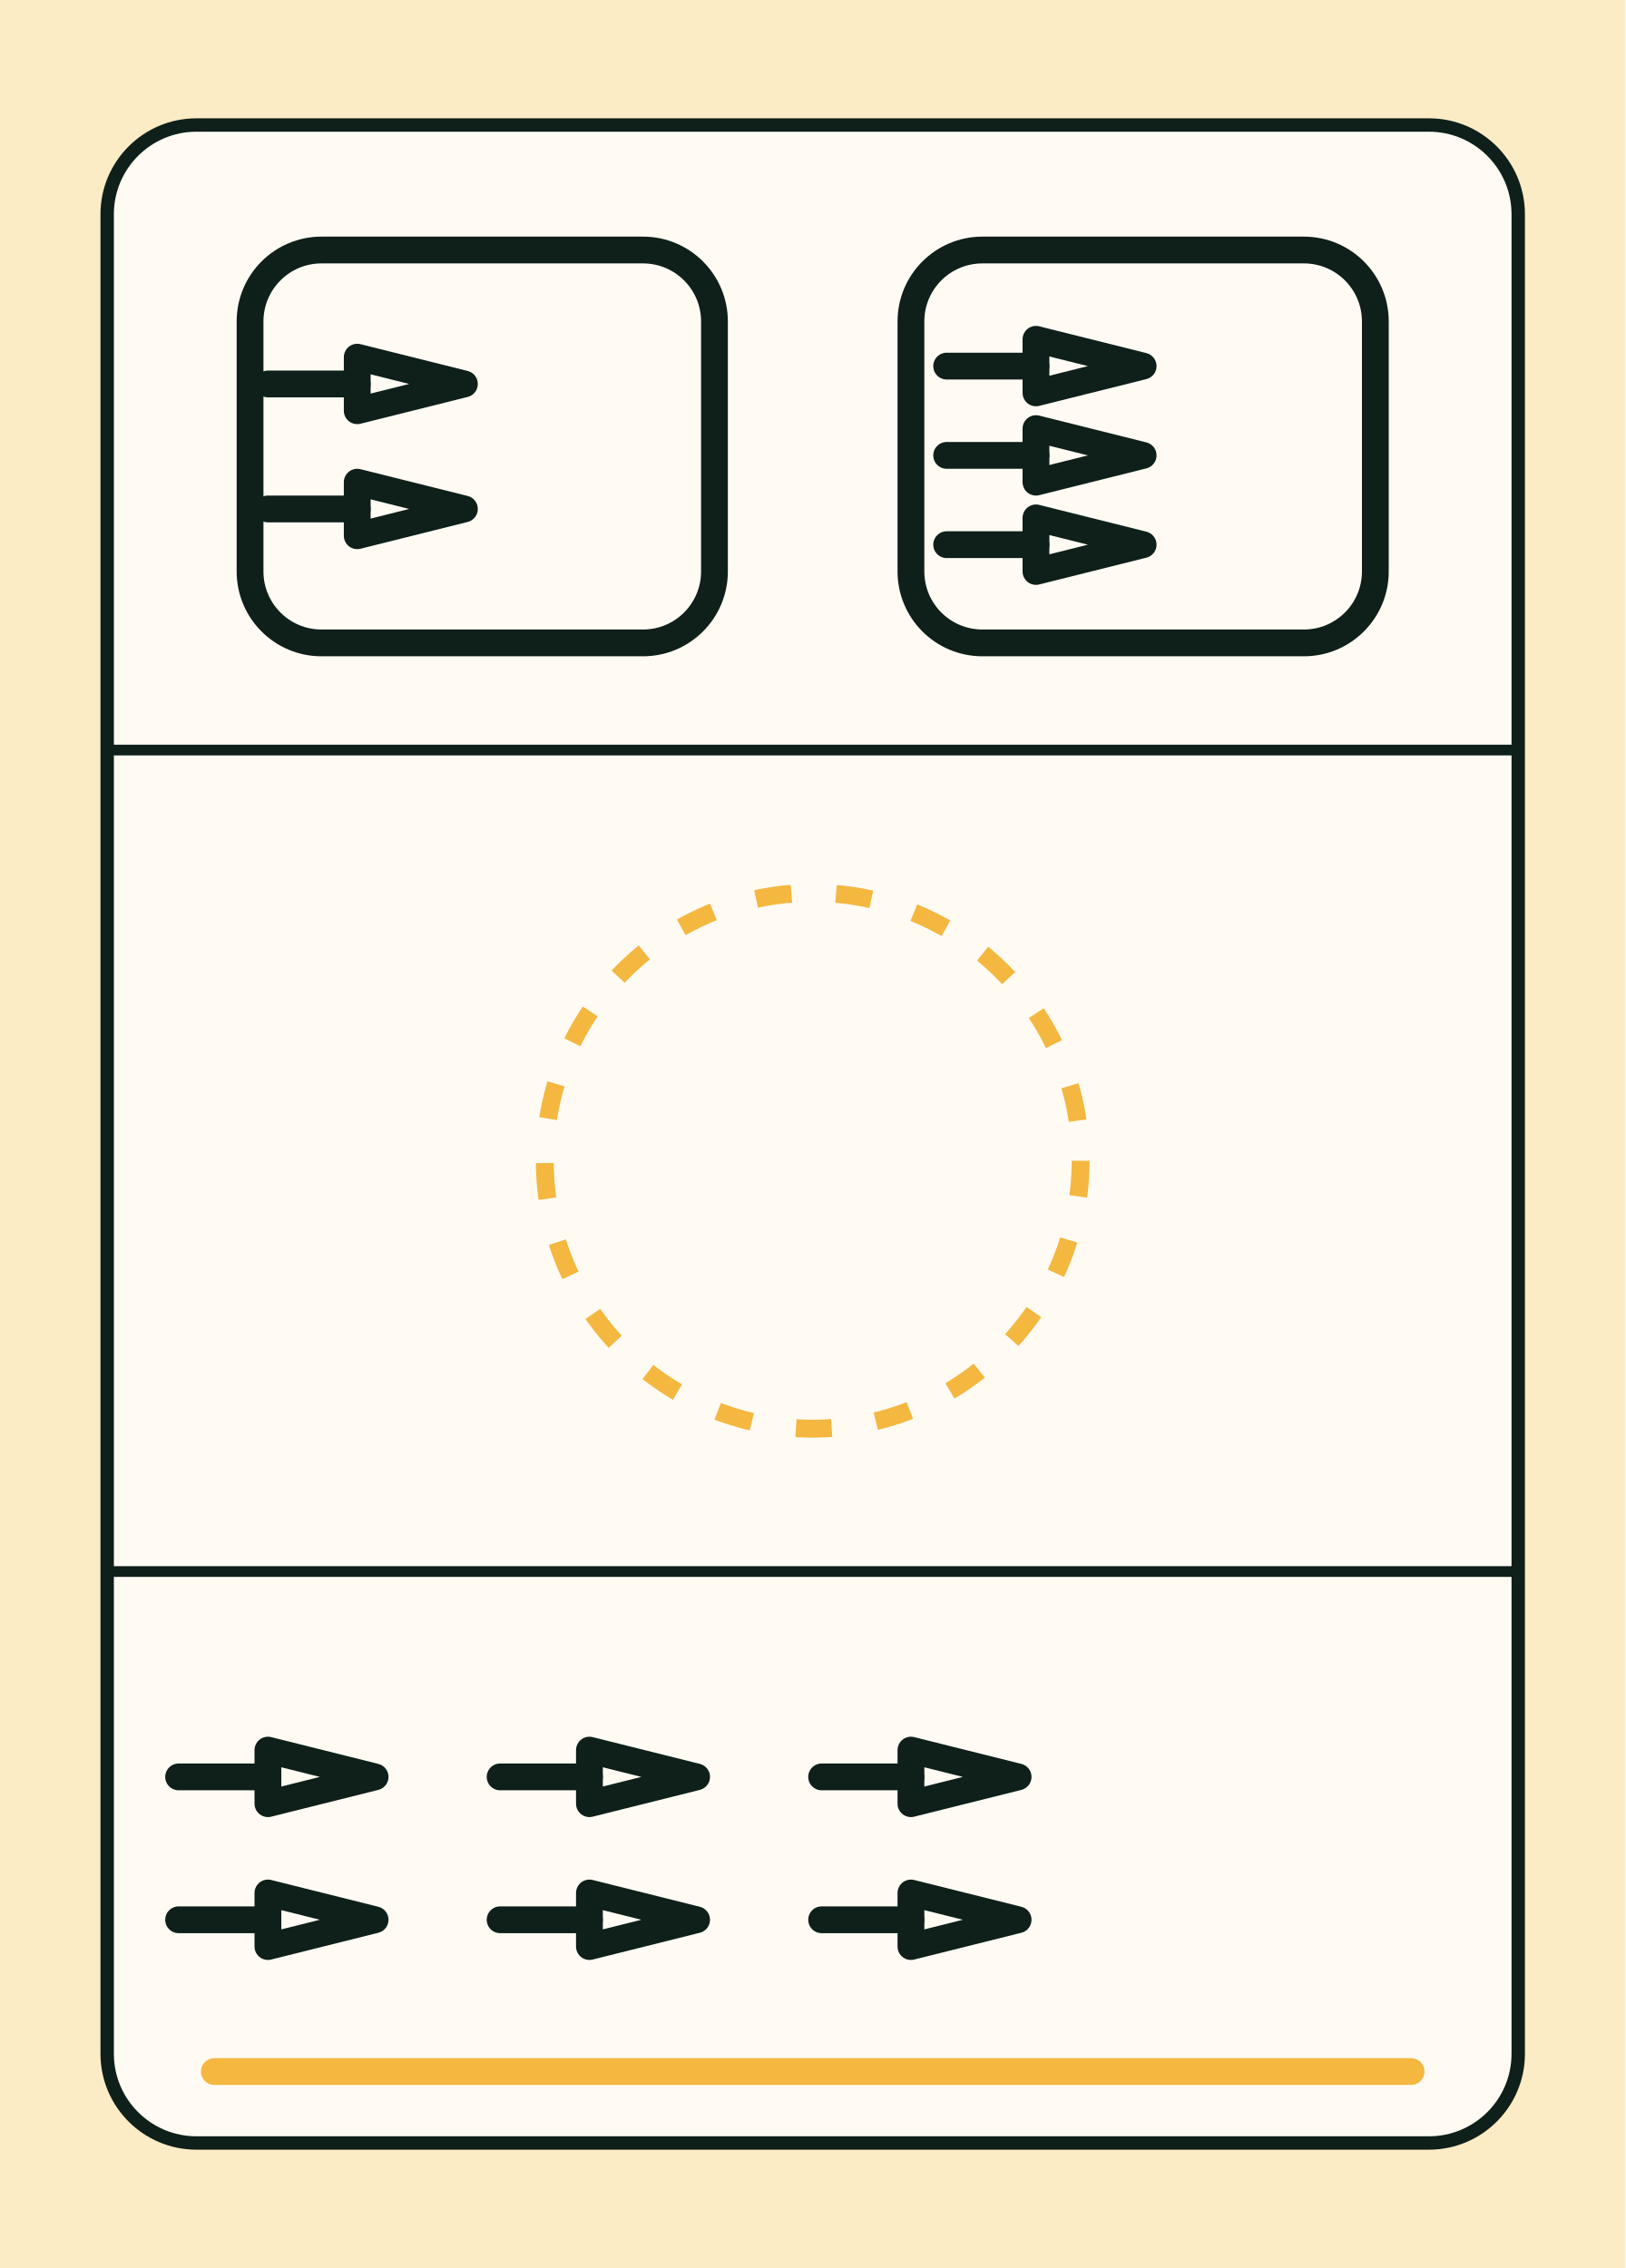
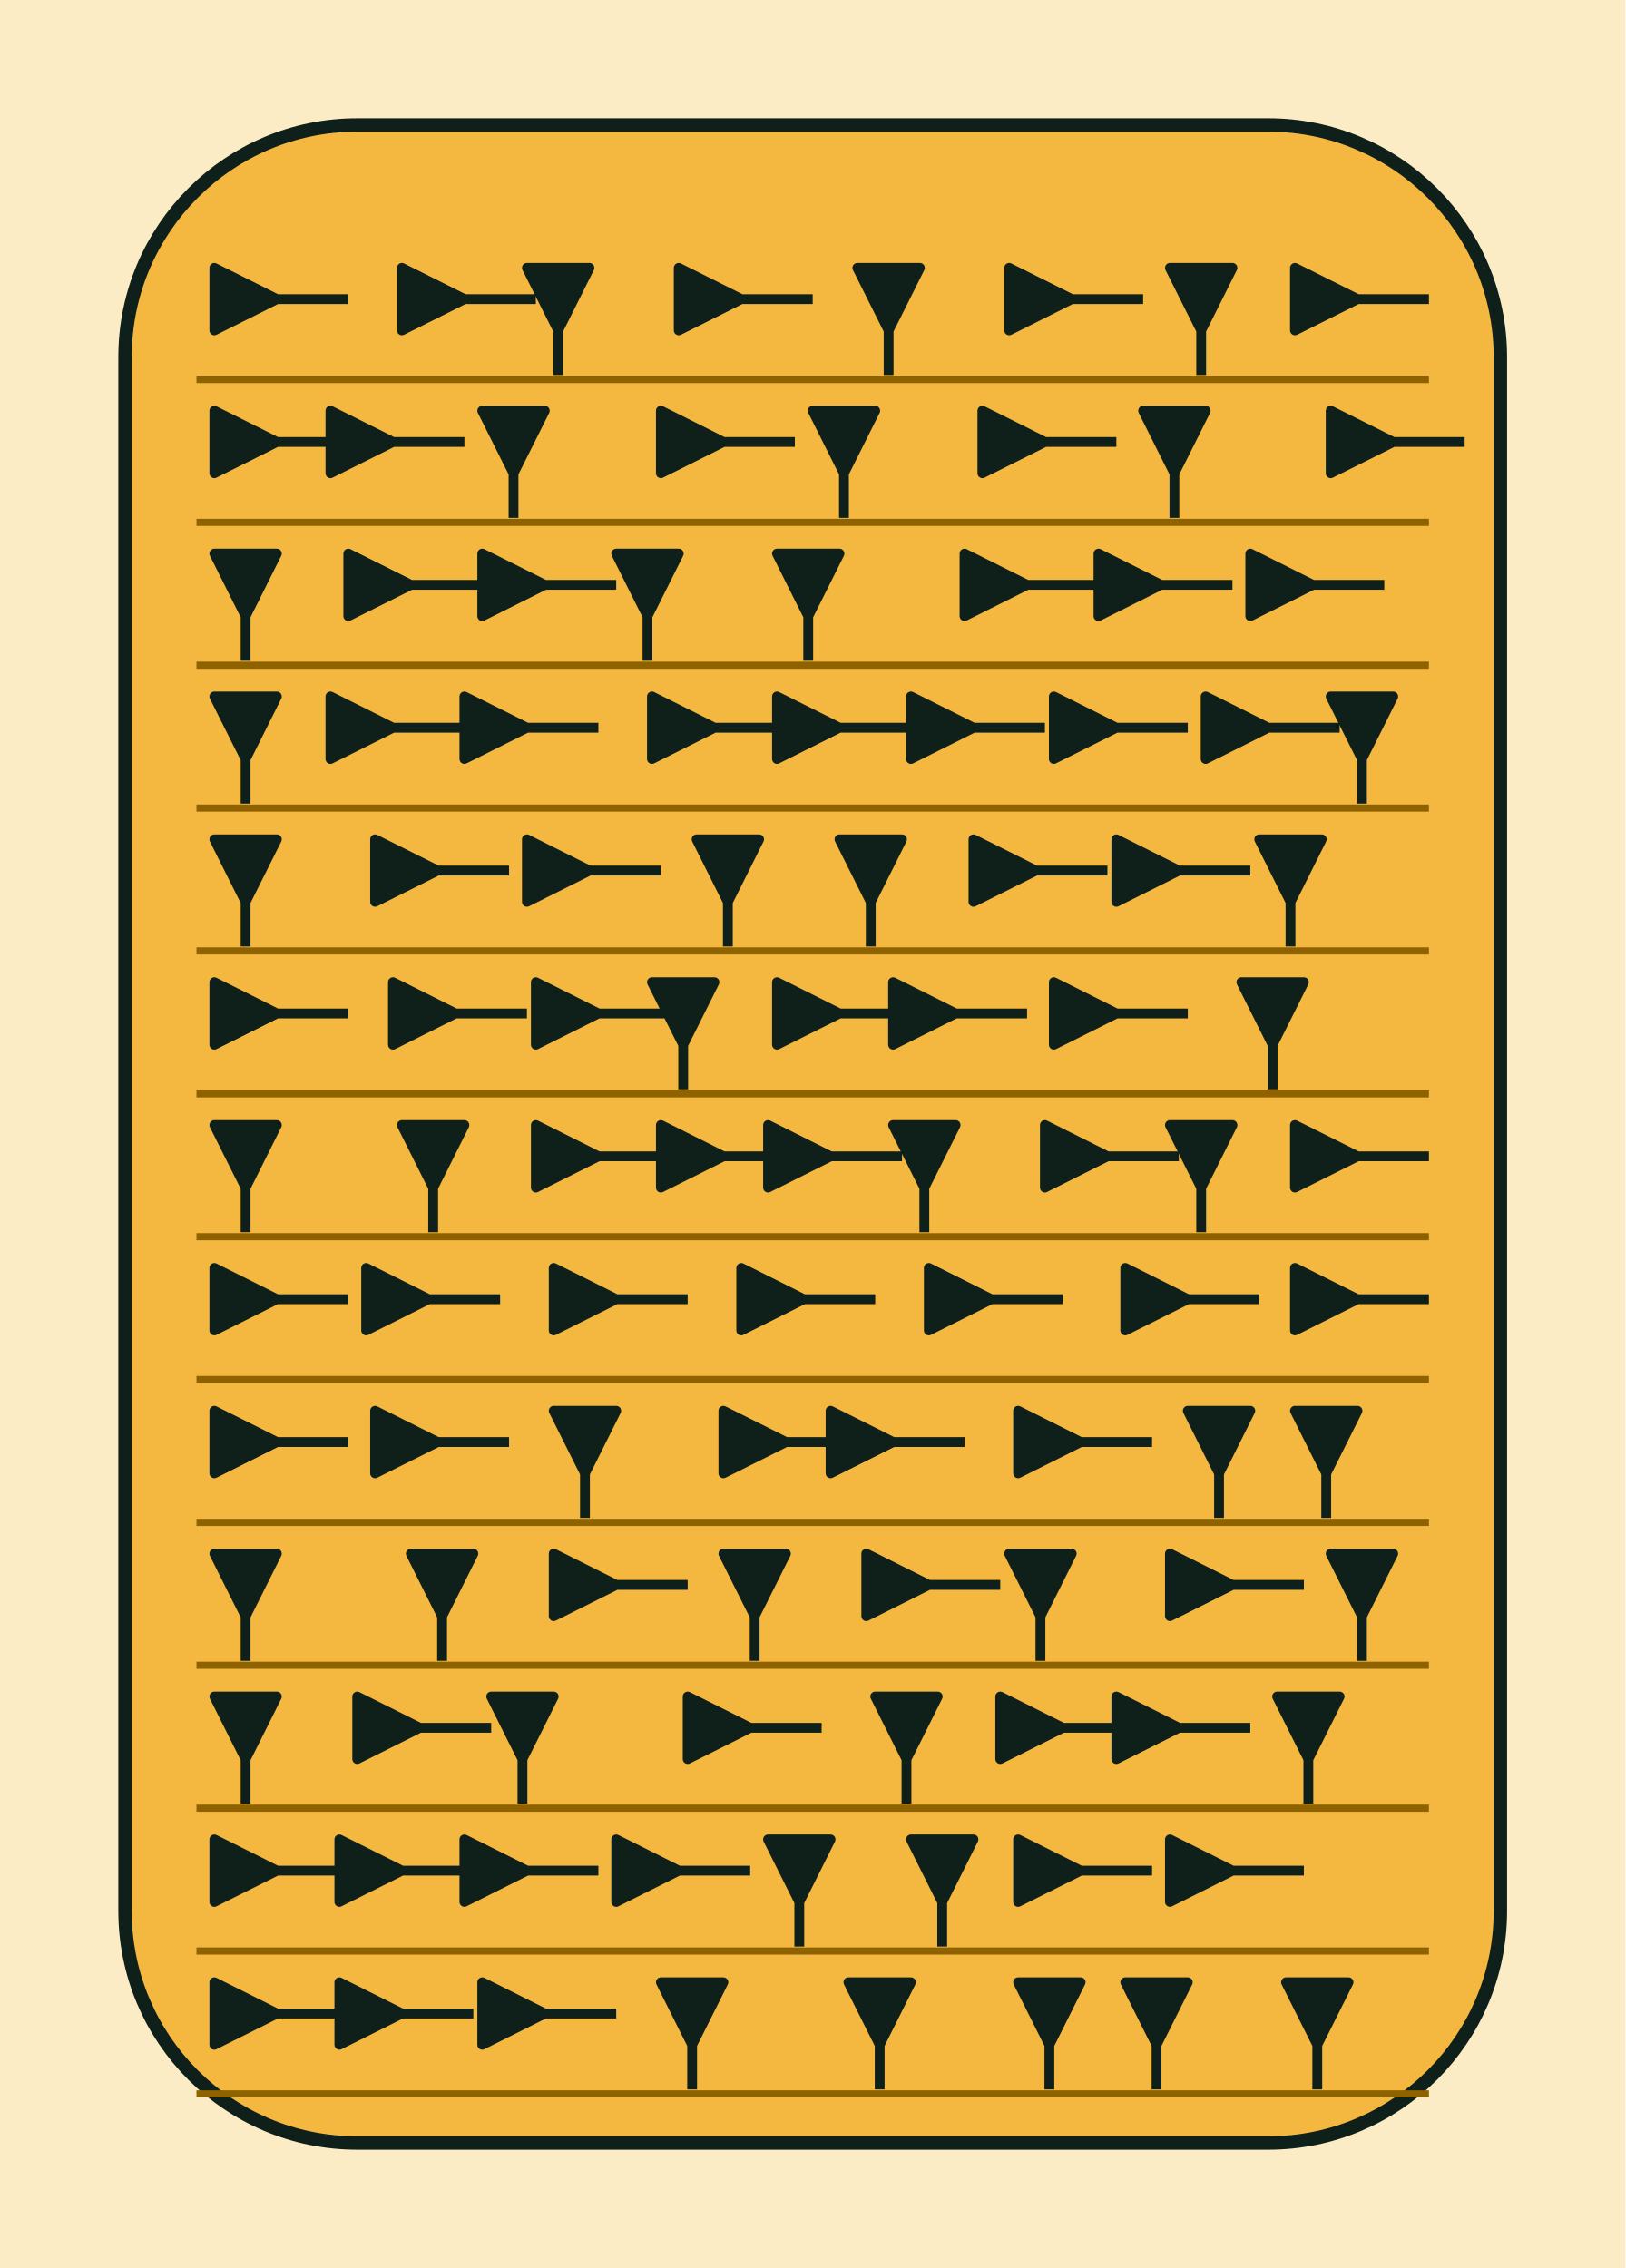
<svg xmlns="http://www.w3.org/2000/svg" viewBox="0 0 182 254" preserveAspectRatio="xMidYMid slice">
  <rect width="182" height="254" fill="#fcecc6" />
-   <rect x="12" y="14" width="158" height="226" rx="10" fill="#fffbf3" stroke="#0f1f19" stroke-width="1.5" />
-   <path d="M12 84H170M12 176H170" stroke="#0f1f19" stroke-width="1.2" />
-   <g fill="none" stroke="#0f1f19" stroke-width="3" stroke-linecap="round" stroke-linejoin="round">
-     <rect x="28" y="28" width="52" height="44" rx="8" />
-     <path d="M40 40L52 43L40 46Z" />
-     <path d="M40 43H30" />
-     <path d="M40 54L52 57L40 60Z" />
-     <path d="M40 57H30" />
+   <rect x="14" y="14" width="154" height="226" rx="26" fill="#f4b740" stroke="#0f1f19" stroke-width="1.5" />
+   <g fill="#0f1f19" stroke="#0f1f19" stroke-width="1.1" stroke-linejoin="round">
+     <path d="M24 30l7 3.5-7 3.5zM31 33.5h8" />
+     <path d="M45 30l7 3.5-7 3.5zM52 33.5h8" />
+     <path d="M59 30l3.5 7 3.5-7zM62.5 37v5" />
+     <path d="M76 30l7 3.5-7 3.5zM83 33.5h8" />
+     <path d="M96 30l3.5 7 3.5-7zM99.5 37v5" />
+     <path d="M113 30l7 3.5-7 3.5zM120 33.5h8" />
+     <path d="M131 30l3.5 7 3.5-7zM134.5 37v5" />
+     <path d="M145 30l7 3.5-7 3.5zM152 33.5h8" />
+     <path d="M22 42.5H160" stroke="#8f6200" stroke-width=".8" fill="none" />
+     <path d="M24 46l7 3.5-7 3.5zM31 49.5h8" />
+     <path d="M37 46l7 3.5-7 3.5zM44 49.5h8" />
+     <path d="M54 46l3.5 7 3.5-7zM57.5 53v5" />
+     <path d="M74 46l7 3.5-7 3.5zM81 49.5h8" />
+     <path d="M91 46l3.5 7 3.5-7zM94.5 53v5" />
+     <path d="M110 46l7 3.5-7 3.5zM117 49.5h8" />
+     <path d="M128 46l3.5 7 3.5-7zM131.5 53v5" />
+     <path d="M149 46l7 3.5-7 3.5zM156 49.5h8" />
+     <path d="M22 58.5H160" stroke="#8f6200" stroke-width=".8" fill="none" />
+     <path d="M24 62l3.5 7 3.5-7zM27.5 69v5" />
+     <path d="M39 62l7 3.5-7 3.5zM46 65.5h8" />
+     <path d="M54 62l7 3.5-7 3.5zM61 65.5h8" />
+     <path d="M69 62l3.5 7 3.5-7zM72.5 69v5" />
+     <path d="M87 62l3.5 7 3.5-7zM90.5 69v5" />
+     <path d="M108 62l7 3.5-7 3.5zM115 65.5h8" />
+     <path d="M123 62l7 3.5-7 3.5zM130 65.5h8" />
+     <path d="M140 62l7 3.5-7 3.5zM147 65.5h8" />
+     <path d="M22 74.5H160" stroke="#8f6200" stroke-width=".8" fill="none" />
+     <path d="M24 78l3.5 7 3.5-7zM27.5 85v5" />
+     <path d="M37 78l7 3.5-7 3.5zM44 81.5h8" />
+     <path d="M52 78l7 3.5-7 3.5zM59 81.5h8" />
+     <path d="M73 78l7 3.5-7 3.5zM80 81.5h8" />
+     <path d="M87 78l7 3.5-7 3.5zM94 81.5h8" />
+     <path d="M102 78l7 3.5-7 3.5zM109 81.5h8" />
+     <path d="M118 78l7 3.5-7 3.5zM125 81.5h8" />
+     <path d="M135 78l7 3.5-7 3.5zM142 81.5h8" />
+     <path d="M149 78l3.5 7 3.5-7zM152.5 85v5" />
+     <path d="M22 90.5H160" stroke="#8f6200" stroke-width=".8" fill="none" />
+     <path d="M24 94l3.5 7 3.5-7zM27.5 101v5" />
+     <path d="M42 94l7 3.5-7 3.5zM49 97.5h8" />
+     <path d="M59 94l7 3.5-7 3.5zM66 97.5h8" />
+     <path d="M78 94l3.5 7 3.5-7zM81.5 101v5" />
+     <path d="M94 94l3.5 7 3.5-7zM97.5 101v5" />
+     <path d="M109 94l7 3.5-7 3.5zM116 97.5h8" />
+     <path d="M125 94l7 3.5-7 3.5zM132 97.5h8" />
+     <path d="M141 94l3.5 7 3.5-7zM144.5 101v5" />
+     <path d="M22 106.5H160" stroke="#8f6200" stroke-width=".8" fill="none" />
+     <path d="M24 110l7 3.5-7 3.5zM31 113.5h8" />
+     <path d="M44 110l7 3.5-7 3.5zM51 113.5h8" />
+     <path d="M60 110l7 3.5-7 3.5zM67 113.5h8" />
+     <path d="M73 110l3.5 7 3.5-7zM76.5 117v5" />
+     <path d="M87 110l7 3.5-7 3.5zM94 113.5h8" />
+     <path d="M100 110l7 3.5-7 3.5zM107 113.5h8" />
+     <path d="M118 110l7 3.5-7 3.5zM125 113.5h8" />
+     <path d="M139 110l3.5 7 3.5-7zM142.5 117v5" />
+     <path d="M22 122.5H160" stroke="#8f6200" stroke-width=".8" fill="none" />
+     <path d="M24 126l3.5 7 3.5-7zM27.5 133v5" />
+     <path d="M45 126l3.5 7 3.5-7zM48.5 133v5" />
+     <path d="M60 126l7 3.5-7 3.5zM67 129.5h8" />
+     <path d="M74 126l7 3.5-7 3.5zM81 129.5h8" />
+     <path d="M86 126l7 3.5-7 3.5zM93 129.5h8" />
+     <path d="M100 126l3.5 7 3.5-7zM103.5 133v5" />
+     <path d="M117 126l7 3.5-7 3.5zM124 129.5h8" />
+     <path d="M131 126l3.5 7 3.5-7zM134.5 133v5" />
+     <path d="M145 126l7 3.5-7 3.5zM152 129.5h8" />
+     <path d="M22 138.5H160" stroke="#8f6200" stroke-width=".8" fill="none" />
+     <path d="M24 142l7 3.5-7 3.5zM31 145.5h8" />
+     <path d="M41 142l7 3.5-7 3.5zM48 145.5h8" />
+     <path d="M62 142l7 3.5-7 3.5zM69 145.5h8" />
+     <path d="M83 142l7 3.5-7 3.5zM90 145.5h8" />
+     <path d="M104 142l7 3.5-7 3.5zM111 145.5h8" />
+     <path d="M126 142l7 3.5-7 3.5zM133 145.5h8" />
+     <path d="M145 142l7 3.5-7 3.5zM152 145.5h8" />
+     <path d="M22 154.5H160" stroke="#8f6200" stroke-width=".8" fill="none" />
+     <path d="M24 158l7 3.5-7 3.5zM31 161.5h8" />
+     <path d="M42 158l7 3.5-7 3.5zM49 161.5h8" />
+     <path d="M62 158l3.5 7 3.5-7zM65.5 165v5" />
+     <path d="M81 158l7 3.5-7 3.5zM88 161.5h8" />
+     <path d="M93 158l7 3.5-7 3.5zM100 161.5h8" />
+     <path d="M114 158l7 3.5-7 3.5zM121 161.5h8" />
+     <path d="M133 158l3.5 7 3.5-7zM136.5 165v5" />
+     <path d="M145 158l3.5 7 3.5-7zM148.5 165v5" />
+     <path d="M22 170.5H160" stroke="#8f6200" stroke-width=".8" fill="none" />
+     <path d="M24 174l3.5 7 3.5-7zM27.5 181v5" />
+     <path d="M46 174l3.5 7 3.5-7zM49.5 181v5" />
+     <path d="M62 174l7 3.5-7 3.5zM69 177.5h8" />
+     <path d="M81 174l3.5 7 3.5-7zM84.5 181v5" />
+     <path d="M97 174l7 3.5-7 3.5zM104 177.5h8" />
+     <path d="M113 174l3.5 7 3.5-7zM116.5 181v5" />
+     <path d="M131 174l7 3.5-7 3.5zM138 177.5h8" />
+     <path d="M149 174l3.5 7 3.5-7zM152.5 181v5" />
+     <path d="M22 186.5H160" stroke="#8f6200" stroke-width=".8" fill="none" />
+     <path d="M24 190l3.5 7 3.5-7zM27.5 197v5" />
+     <path d="M40 190l7 3.5-7 3.5zM47 193.5h8" />
+     <path d="M55 190l3.5 7 3.5-7zM58.5 197v5" />
+     <path d="M77 190l7 3.5-7 3.5zM84 193.5h8" />
+     <path d="M98 190l3.5 7 3.5-7zM101.5 197v5" />
+     <path d="M112 190l7 3.5-7 3.5zM119 193.5h8" />
+     <path d="M125 190l7 3.5-7 3.5zM132 193.5h8" />
+     <path d="M143 190l3.5 7 3.5-7zM146.5 197v5" />
+     <path d="M22 202.5H160" stroke="#8f6200" stroke-width=".8" fill="none" />
+     <path d="M24 206l7 3.5-7 3.5zM31 209.5h8" />
+     <path d="M38 206l7 3.5-7 3.5zM45 209.5h8" />
+     <path d="M52 206l7 3.5-7 3.5zM59 209.5h8" />
+     <path d="M69 206l7 3.5-7 3.5zM76 209.5h8" />
+     <path d="M86 206l3.5 7 3.5-7zM89.5 213v5" />
+     <path d="M102 206l3.5 7 3.5-7zM105.5 213v5" />
+     <path d="M114 206l7 3.5-7 3.5zM121 209.5h8" />
+     <path d="M131 206l7 3.5-7 3.5zM138 209.5h8" />
+     <path d="M22 218.5H160" stroke="#8f6200" stroke-width=".8" fill="none" />
+     <path d="M24 222l7 3.5-7 3.5zM31 225.5h8" />
+     <path d="M38 222l7 3.5-7 3.5zM45 225.5h8" />
+     <path d="M54 222l7 3.5-7 3.5zM61 225.5h8" />
+     <path d="M74 222l3.5 7 3.5-7zM77.5 229v5" />
+     <path d="M95 222l3.5 7 3.5-7zM98.5 229v5" />
+     <path d="M114 222l3.5 7 3.5-7zM117.5 229v5" />
+     <path d="M126 222l3.5 7 3.5-7zM129.5 229v5" />
+     <path d="M144 222l3.5 7 3.5-7zM147.5 229v5" />
+     <path d="M22 234.5H160" stroke="#8f6200" stroke-width=".8" fill="none" />
  </g>
-   <g fill="none" stroke="#0f1f19" stroke-width="3" stroke-linecap="round" stroke-linejoin="round">
-     <rect x="102" y="28" width="52" height="44" rx="8" />
-     <path d="M116 38L128 41L116 44Z" />
-     <path d="M116 41H106" />
-     <path d="M116 48L128 51L116 54Z" />
-     <path d="M116 51H106" />
-     <path d="M116 58L128 61L116 64Z" />
-     <path d="M116 61H106" />
-   </g>
-   <circle cx="91" cy="130" r="30" fill="none" stroke="#f4b740" stroke-width="2" stroke-dasharray="4 5" />
-   <g fill="none" stroke="#0f1f19" stroke-width="3" stroke-linecap="round" stroke-linejoin="round">
-     <path d="M30 196L42 199L30 202Z" />
-     <path d="M30 199H20" />
-     <path d="M30 212L42 215L30 218Z" />
-     <path d="M30 215H20" />
-     <path d="M66 196L78 199L66 202Z" />
-     <path d="M66 199H56" />
-     <path d="M66 212L78 215L66 218Z" />
-     <path d="M66 215H56" />
-     <path d="M102 196L114 199L102 202Z" />
-     <path d="M102 199H92" />
-     <path d="M102 212L114 215L102 218Z" />
-     <path d="M102 215H92" />
-   </g>
-   <path d="M24 232H158" stroke="#f4b740" stroke-width="3" stroke-linecap="round" />
</svg>
